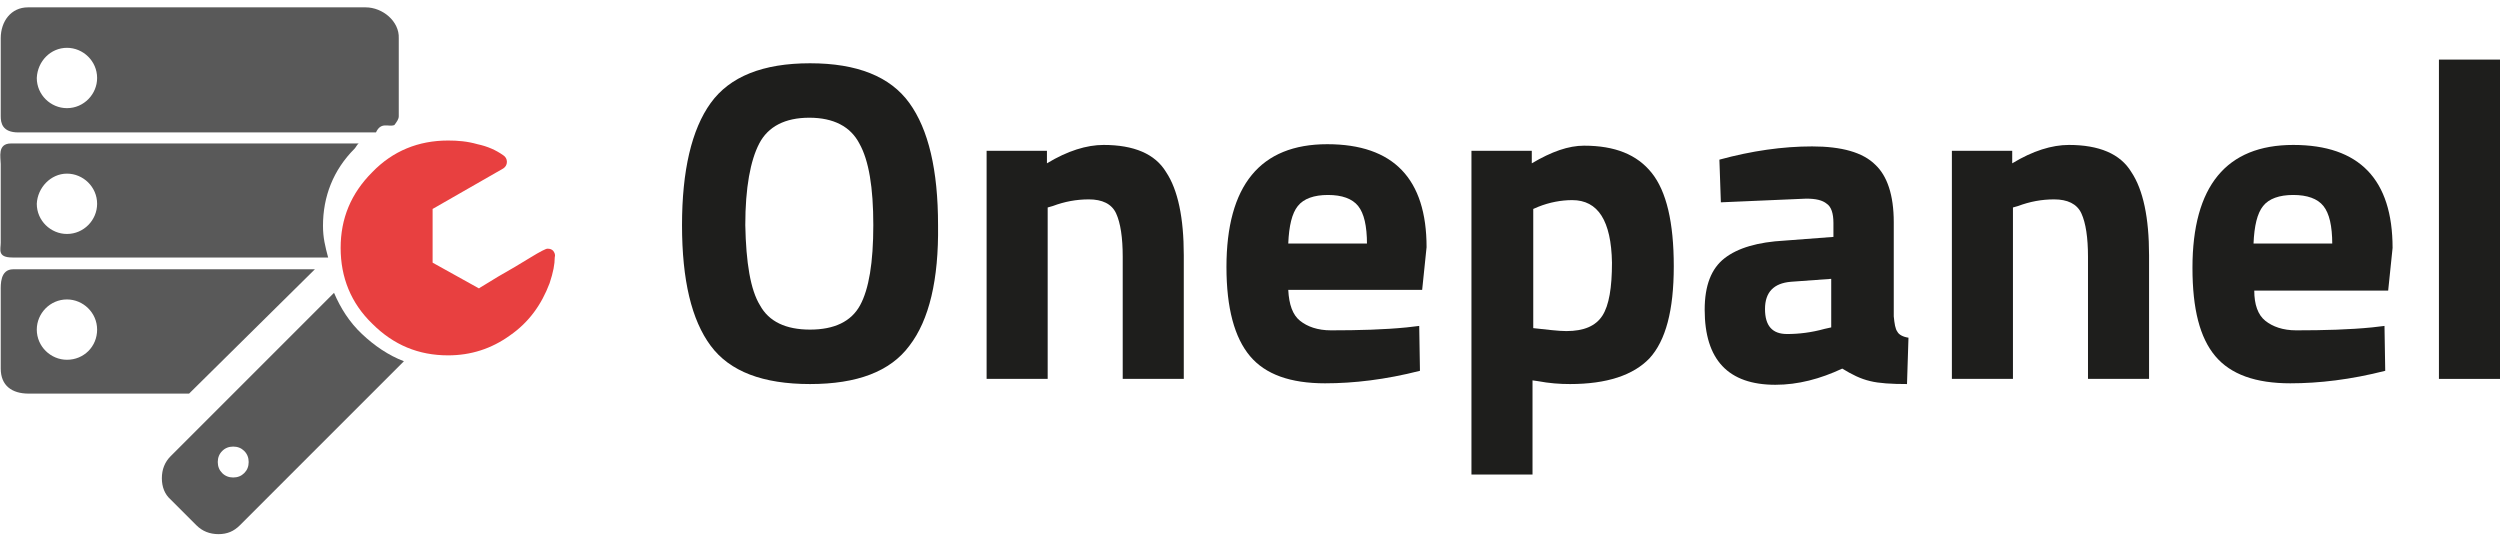
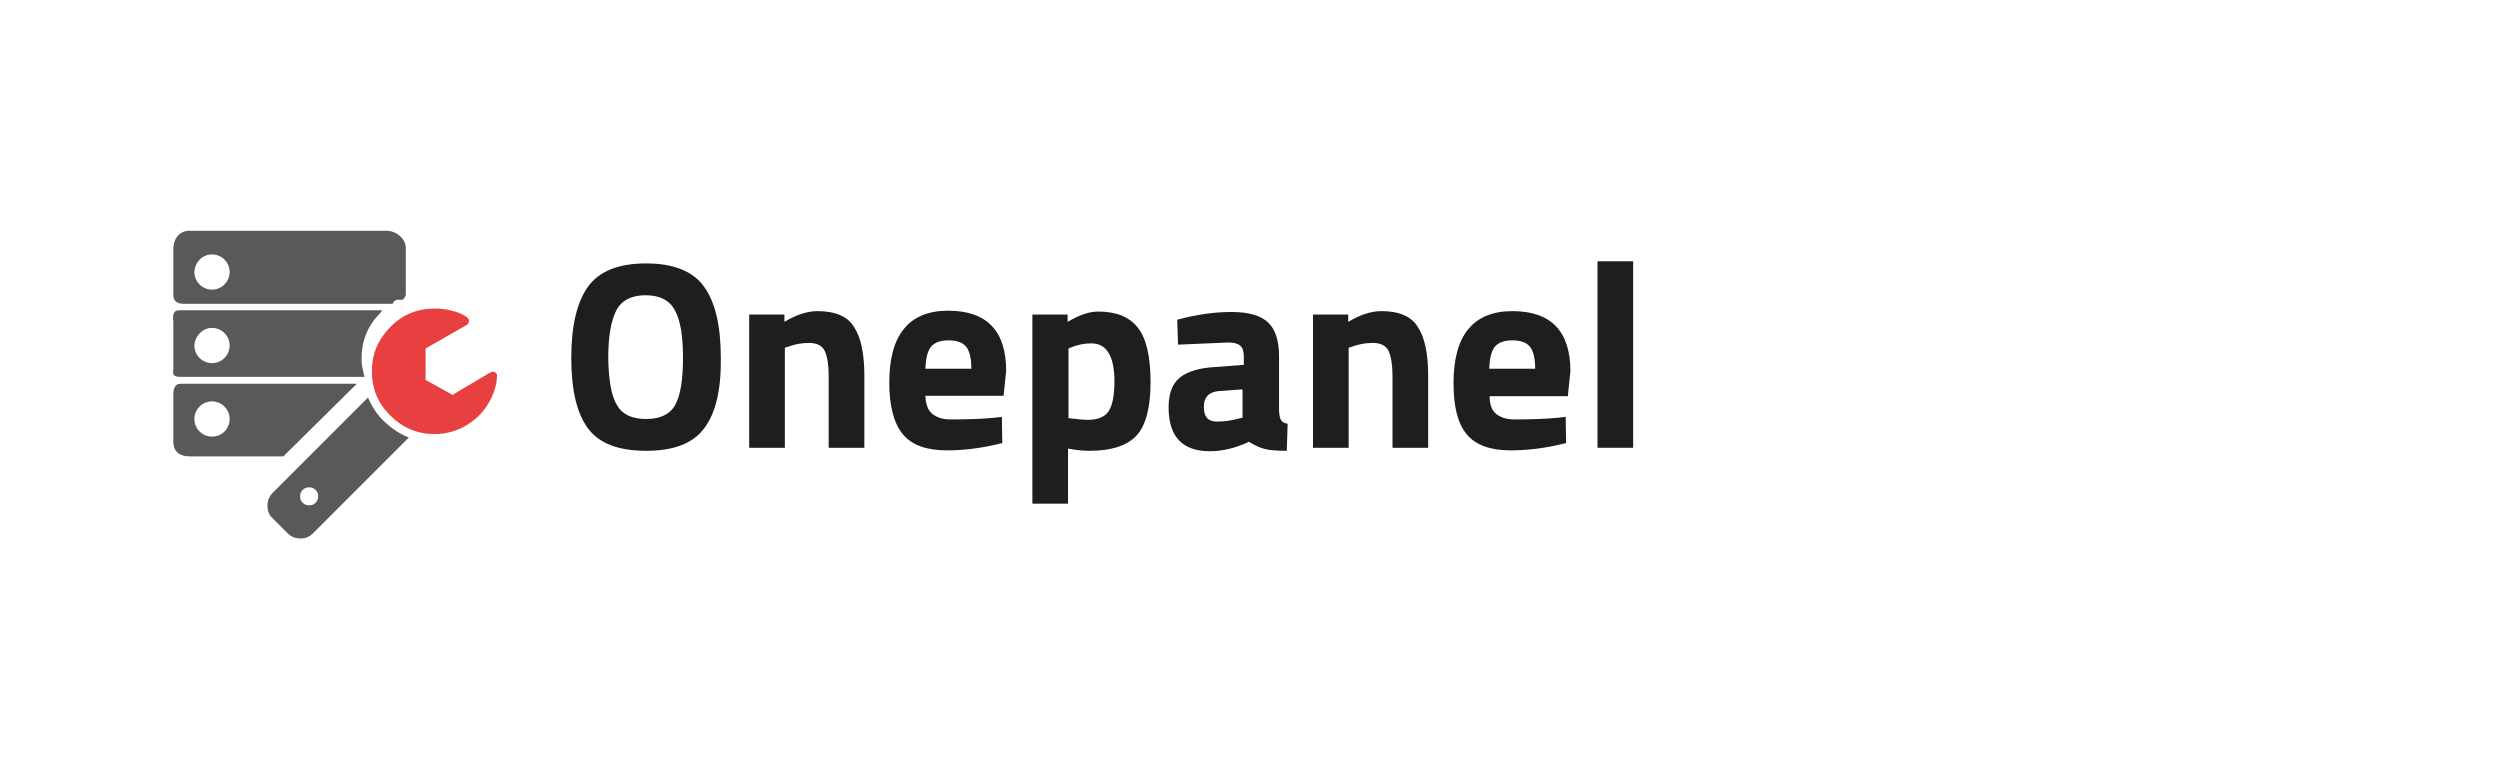
- <svg xmlns="http://www.w3.org/2000/svg" version="1.1" id="Warstwa_1" x="0px" y="0px" width="339.8px" height="72.6px" viewBox="0 0 339.8 72.6" style="enable-background:new 0 0 339.8 72.6;" xml:space="preserve">
-   <style type="text/css">
+ <svg xmlns="http://www.w3.org/2000/svg" version="1.1" id="Warstwa_1" x="0px" y="0px" width="260" height="80" viewBox="0 0 260 80" xml:space="preserve">
+   <defs id="defs41" />
+   <style type="text/css" id="style3">
	.st0{fill:#1E1E1C;}
	.st1{fill:#595959;}
	.st2{fill:#E84040;}
</style>
-   <g>
-     <path class="st0" d="M123.6,47c-2.6,3.5-7.1,5.2-13.5,5.2c-6.4,0-10.9-1.7-13.5-5.2c-2.6-3.5-3.9-8.9-3.9-16.4   c0-7.4,1.3-13,3.9-16.6c2.6-3.6,7.1-5.4,13.5-5.4c6.4,0,10.9,1.8,13.5,5.4c2.6,3.6,3.9,9.1,3.9,16.6C127.6,38,126.3,43.5,123.6,47z    M103.3,41.5c1.2,2.2,3.5,3.3,6.8,3.3c3.3,0,5.6-1.1,6.8-3.3c1.2-2.2,1.8-5.8,1.8-10.9c0-5.1-0.6-8.8-1.9-11.1   c-1.2-2.3-3.5-3.5-6.8-3.5c-3.3,0-5.6,1.2-6.8,3.5c-1.2,2.3-1.9,6-1.9,11.1C101.4,35.7,102,39.4,103.3,41.5z" />
-     <path class="st0" d="M142.4,51.5h-8.3v-31h8.2v1.7c2.8-1.7,5.4-2.5,7.7-2.5c4.1,0,7,1.2,8.5,3.7c1.6,2.4,2.4,6.2,2.4,11.3v16.8   h-8.3V34.9c0-2.6-0.3-4.6-0.9-5.9c-0.6-1.3-1.9-1.9-3.7-1.9c-1.7,0-3.3,0.3-4.9,0.9l-0.7,0.2V51.5z" />
-     <path class="st0" d="M176.7,43.6c1,0.8,2.4,1.3,4.2,1.3c3.8,0,7.3-0.1,10.3-0.4l1.7-0.2l0.1,6.1c-4.7,1.2-9,1.7-12.9,1.7   c-4.7,0-8.1-1.2-10.2-3.7s-3.2-6.5-3.2-12.1c0-11.1,4.6-16.7,13.7-16.7c9,0,13.5,4.7,13.5,14l-0.6,5.8h-18.2   C175.2,41.4,175.7,42.8,176.7,43.6z M185.8,33.2c0-2.5-0.4-4.2-1.2-5.2c-0.8-1-2.2-1.5-4.1-1.5s-3.3,0.5-4.1,1.5   c-0.8,1-1.2,2.7-1.3,5.1H185.8z" />
-     <path class="st0" d="M200,64.5v-44h8.2v1.7c2.7-1.6,5-2.4,7.1-2.4c4.2,0,7.2,1.2,9.2,3.7c2,2.5,3,6.7,3,12.7c0,6-1.1,10.1-3.3,12.5   c-2.2,2.3-5.8,3.5-10.8,3.5c-1.4,0-2.8-0.1-4.4-0.4l-0.7-0.1v12.8H200z M213.7,27.2c-1.5,0-3.1,0.3-4.6,0.9l-0.7,0.3v16.2   c1.9,0.2,3.4,0.4,4.5,0.4c2.4,0,4-0.7,4.9-2.1c0.9-1.4,1.3-3.8,1.3-7.2C219,30,217.2,27.2,213.7,27.2z" />
-     <path class="st0" d="M257.4,30.2V43c0.1,1,0.2,1.7,0.5,2.1c0.2,0.4,0.8,0.7,1.5,0.8l-0.2,6.3c-2.1,0-3.8-0.1-5-0.4   c-1.3-0.3-2.5-0.9-3.8-1.7c-3,1.4-6,2.2-9.1,2.2c-6.4,0-9.6-3.4-9.6-10.2c0-3.3,0.9-5.6,2.7-7c1.8-1.4,4.5-2.2,8.2-2.4l6.6-0.5   v-1.9c0-1.3-0.3-2.2-0.9-2.6c-0.6-0.5-1.5-0.7-2.8-0.7l-11.6,0.5l-0.2-5.8c4.4-1.2,8.6-1.8,12.6-1.8s6.9,0.8,8.6,2.5   C256.5,23.9,257.4,26.5,257.4,30.2z M243.4,38.3c-2.3,0.2-3.5,1.4-3.5,3.7c0,2.3,1,3.4,3,3.4c1.6,0,3.3-0.2,5.1-0.7l0.9-0.2v-6.6   L243.4,38.3z" />
-     <path class="st0" d="M273.6,51.5h-8.3v-31h8.2v1.7c2.8-1.7,5.4-2.5,7.7-2.5c4.1,0,7,1.2,8.5,3.7c1.6,2.4,2.4,6.2,2.4,11.3v16.8   h-8.3V34.9c0-2.6-0.3-4.6-0.9-5.9c-0.6-1.3-1.9-1.9-3.7-1.9c-1.7,0-3.3,0.3-4.9,0.9l-0.7,0.2V51.5z" />
-     <path class="st0" d="M307.9,43.6c1,0.8,2.4,1.3,4.2,1.3c3.8,0,7.3-0.1,10.3-0.4l1.7-0.2l0.1,6.1c-4.7,1.2-9,1.7-12.9,1.7   c-4.7,0-8.1-1.2-10.2-3.7S298,42,298,36.4c0-11.1,4.6-16.7,13.7-16.7c9,0,13.5,4.7,13.5,14l-0.6,5.8h-18.2   C306.4,41.4,306.9,42.8,307.9,43.6z M317,33.2c0-2.5-0.4-4.2-1.2-5.2c-0.8-1-2.2-1.5-4.1-1.5s-3.3,0.5-4.1,1.5   c-0.8,1-1.2,2.7-1.3,5.1H317z" />
-     <path class="st0" d="M331.5,51.5V8.1h8.3v43.4H331.5z" />
-   </g>
-   <g>
-     <g>
-       <path class="st1" d="M45.4,39.8L23.2,62c-0.8,0.8-1.2,1.8-1.2,3c0,1.2,0.4,2.2,1.2,2.9l3.5,3.5c0.8,0.8,1.8,1.2,3,1.2    c1.2,0,2.1-0.4,2.9-1.2l22.3-22.3c-2.1-0.8-4-2.1-5.7-3.7C47.5,43.8,46.3,41.9,45.4,39.8L45.4,39.8z M33.2,64.3    c-0.4,0.4-0.9,0.6-1.5,0.6c-0.6,0-1.1-0.2-1.5-0.6c-0.4-0.4-0.6-0.9-0.6-1.5c0-0.6,0.2-1.1,0.6-1.5c0.4-0.4,0.9-0.6,1.5-0.6    c0.6,0,1.1,0.2,1.5,0.6c0.4,0.4,0.6,0.9,0.6,1.5C33.8,63.4,33.6,63.9,33.2,64.3L33.2,64.3z M33.2,64.3" />
-       <path class="st2" d="M75.2,34.1c-0.2-0.2-0.4-0.3-0.8-0.3c-0.2,0-1,0.4-2.3,1.2c-1.3,0.8-2.8,1.7-4.4,2.6c-1.6,1-2.5,1.5-2.6,1.6    l-6.3-3.5v-7.3l9.6-5.5c0.3-0.2,0.5-0.5,0.5-0.9c0-0.4-0.2-0.7-0.5-0.9c-1-0.7-2.1-1.2-3.5-1.5c-1.4-0.4-2.7-0.5-4-0.5    c-4,0-7.5,1.4-10.3,4.3c-2.9,2.9-4.3,6.3-4.3,10.3s1.4,7.5,4.3,10.3c2.9,2.9,6.3,4.3,10.3,4.3c3.1,0,5.9-0.9,8.4-2.7    c2.6-1.8,4.3-4.2,5.4-7.1c0.5-1.5,0.7-2.6,0.7-3.5C75.5,34.6,75.4,34.4,75.2,34.1L75.2,34.1z M75.2,34.1" />
+   <g id="g4171" transform="matrix(0.4469274,0,0,0.4469274,17.98188,23.55307)">
+     <g id="g5">
+       <path id="path7" d="m 123.6,47 c -2.6,3.5 -7.1,5.2 -13.5,5.2 -6.4,0 -10.9,-1.7 -13.5,-5.2 -2.6,-3.5 -3.9,-8.9 -3.9,-16.4 0,-7.4 1.3,-13 3.9,-16.6 2.6,-3.6 7.1,-5.4 13.5,-5.4 6.4,0 10.9,1.8 13.5,5.4 2.6,3.6 3.9,9.1 3.9,16.6 0.1,7.4 -1.2,12.9 -3.9,16.4 z m -20.3,-5.5 c 1.2,2.2 3.5,3.3 6.8,3.3 3.3,0 5.6,-1.1 6.8,-3.3 1.2,-2.2 1.8,-5.8 1.8,-10.9 0,-5.1 -0.6,-8.8 -1.9,-11.1 -1.2,-2.3 -3.5,-3.5 -6.8,-3.5 -3.3,0 -5.6,1.2 -6.8,3.5 -1.2,2.3 -1.9,6 -1.9,11.1 0.1,5.1 0.7,8.8 2,10.9 z" class="st0" style="fill:#1e1e1c" />
+       <path id="path9" d="m 142.4,51.5 -8.3,0 0,-31 8.2,0 0,1.7 c 2.8,-1.7 5.4,-2.5 7.7,-2.5 4.1,0 7,1.2 8.5,3.7 1.6,2.4 2.4,6.2 2.4,11.3 l 0,16.8 -8.3,0 0,-16.6 c 0,-2.6 -0.3,-4.6 -0.9,-5.9 -0.6,-1.3 -1.9,-1.9 -3.7,-1.9 -1.7,0 -3.3,0.3 -4.9,0.9 l -0.7,0.2 0,23.3 z" class="st0" style="fill:#1e1e1c" />
+       <path id="path11" d="m 176.7,43.6 c 1,0.8 2.4,1.3 4.2,1.3 3.8,0 7.3,-0.1 10.3,-0.4 l 1.7,-0.2 0.1,6.1 c -4.7,1.2 -9,1.7 -12.9,1.7 -4.7,0 -8.1,-1.2 -10.2,-3.7 -2.1,-2.5 -3.2,-6.5 -3.2,-12.1 0,-11.1 4.6,-16.7 13.7,-16.7 9,0 13.5,4.7 13.5,14 l -0.6,5.8 -18.2,0 c 0.1,2 0.6,3.4 1.6,4.2 z m 9.1,-10.4 c 0,-2.5 -0.4,-4.2 -1.2,-5.2 -0.8,-1 -2.2,-1.5 -4.1,-1.5 -1.9,0 -3.3,0.5 -4.1,1.5 -0.8,1 -1.2,2.7 -1.3,5.1 l 10.7,0 z" class="st0" style="fill:#1e1e1c" />
+       <path id="path13" d="m 200,64.5 0,-44 8.2,0 0,1.7 c 2.7,-1.6 5,-2.4 7.1,-2.4 4.2,0 7.2,1.2 9.2,3.7 2,2.5 3,6.7 3,12.7 0,6 -1.1,10.1 -3.3,12.5 -2.2,2.3 -5.8,3.5 -10.8,3.5 -1.4,0 -2.8,-0.1 -4.4,-0.4 l -0.7,-0.1 0,12.8 -8.3,0 z m 13.7,-37.3 c -1.5,0 -3.1,0.3 -4.6,0.9 l -0.7,0.3 0,16.2 c 1.9,0.2 3.4,0.4 4.5,0.4 2.4,0 4,-0.7 4.9,-2.1 0.9,-1.4 1.3,-3.8 1.3,-7.2 -0.1,-5.7 -1.9,-8.5 -5.4,-8.5 z" class="st0" style="fill:#1e1e1c" />
+       <path id="path15" d="m 257.4,30.2 0,12.8 c 0.1,1 0.2,1.7 0.5,2.1 0.2,0.4 0.8,0.7 1.5,0.8 l -0.2,6.3 c -2.1,0 -3.8,-0.1 -5,-0.4 -1.3,-0.3 -2.5,-0.9 -3.8,-1.7 -3,1.4 -6,2.2 -9.1,2.2 -6.4,0 -9.6,-3.4 -9.6,-10.2 0,-3.3 0.9,-5.6 2.7,-7 1.8,-1.4 4.5,-2.2 8.2,-2.4 l 6.6,-0.5 0,-1.9 c 0,-1.3 -0.3,-2.2 -0.9,-2.6 -0.6,-0.5 -1.5,-0.7 -2.8,-0.7 l -11.6,0.5 -0.2,-5.8 c 4.4,-1.2 8.6,-1.8 12.6,-1.8 4,0 6.9,0.8 8.6,2.5 1.6,1.5 2.5,4.1 2.5,7.8 z m -14,8.1 c -2.3,0.2 -3.5,1.4 -3.5,3.7 0,2.3 1,3.4 3,3.4 1.6,0 3.3,-0.2 5.1,-0.7 l 0.9,-0.2 0,-6.6 -5.5,0.4 z" class="st0" style="fill:#1e1e1c" />
+       <path id="path17" d="m 273.6,51.5 -8.3,0 0,-31 8.2,0 0,1.7 c 2.8,-1.7 5.4,-2.5 7.7,-2.5 4.1,0 7,1.2 8.5,3.7 1.6,2.4 2.4,6.2 2.4,11.3 l 0,16.8 -8.3,0 0,-16.6 c 0,-2.6 -0.3,-4.6 -0.9,-5.9 -0.6,-1.3 -1.9,-1.9 -3.7,-1.9 -1.7,0 -3.3,0.3 -4.9,0.9 l -0.7,0.2 0,23.3 z" class="st0" style="fill:#1e1e1c" />
+       <path id="path19" d="m 307.9,43.6 c 1,0.8 2.4,1.3 4.2,1.3 3.8,0 7.3,-0.1 10.3,-0.4 l 1.7,-0.2 0.1,6.1 c -4.7,1.2 -9,1.7 -12.9,1.7 -4.7,0 -8.1,-1.2 -10.2,-3.7 -2.1,-2.5 -3.1,-6.4 -3.1,-12 0,-11.1 4.6,-16.7 13.7,-16.7 9,0 13.5,4.7 13.5,14 l -0.6,5.8 -18.2,0 c 0,1.9 0.5,3.3 1.5,4.1 z M 317,33.2 c 0,-2.5 -0.4,-4.2 -1.2,-5.2 -0.8,-1 -2.2,-1.5 -4.1,-1.5 -1.9,0 -3.3,0.5 -4.1,1.5 -0.8,1 -1.2,2.7 -1.3,5.1 l 10.7,0 z" class="st0" style="fill:#1e1e1c" />
+       <path id="path21" d="m 331.5,51.5 0,-43.4 8.3,0 0,43.4 -8.3,0 z" class="st0" style="fill:#1e1e1c" />
+     </g>
+     <g id="g23">
+       <g id="g25">
+         <path id="path27" d="M 45.4,39.8 23.2,62 c -0.8,0.8 -1.2,1.8 -1.2,3 0,1.2 0.4,2.2 1.2,2.9 l 3.5,3.5 c 0.8,0.8 1.8,1.2 3,1.2 1.2,0 2.1,-0.4 2.9,-1.2 L 54.9,49.1 c -2.1,-0.8 -4,-2.1 -5.7,-3.7 -1.7,-1.6 -2.9,-3.5 -3.8,-5.6 l 0,0 z M 33.2,64.3 c -0.4,0.4 -0.9,0.6 -1.5,0.6 -0.6,0 -1.1,-0.2 -1.5,-0.6 -0.4,-0.4 -0.6,-0.9 -0.6,-1.5 0,-0.6 0.2,-1.1 0.6,-1.5 0.4,-0.4 0.9,-0.6 1.5,-0.6 0.6,0 1.1,0.2 1.5,0.6 0.4,0.4 0.6,0.9 0.6,1.5 0,0.6 -0.2,1.1 -0.6,1.5 l 0,0 z m 0,0" class="st1" style="fill:#595959" />
+         <path id="path29" d="m 75.2,34.1 c -0.2,-0.2 -0.4,-0.3 -0.8,-0.3 -0.2,0 -1,0.4 -2.3,1.2 -1.3,0.8 -2.8,1.7 -4.4,2.6 -1.6,1 -2.5,1.5 -2.6,1.6 l -6.3,-3.5 0,-7.3 9.6,-5.5 c 0.3,-0.2 0.5,-0.5 0.5,-0.9 0,-0.4 -0.2,-0.7 -0.5,-0.9 -1,-0.7 -2.1,-1.2 -3.5,-1.5 -1.4,-0.4 -2.7,-0.5 -4,-0.5 -4,0 -7.5,1.4 -10.3,4.3 -2.9,2.9 -4.3,6.3 -4.3,10.3 0,4 1.4,7.5 4.3,10.3 2.9,2.9 6.3,4.3 10.3,4.3 3.1,0 5.9,-0.9 8.4,-2.7 2.6,-1.8 4.3,-4.2 5.4,-7.1 0.5,-1.5 0.7,-2.6 0.7,-3.5 0.1,-0.4 0,-0.6 -0.2,-0.9 l 0,0 z m 0,0" class="st2" style="fill:#e84040" />
+       </g>
+     </g>
+     <g id="g31">
+       <path id="path33" d="m 2.5,18 48.6,0 c 0.7,-1.5 1.7,-0.7 2.5,-1 0.3,-0.4 0.6,-0.8 0.6,-1.2 l 0,-10.6 C 54.3,2.9 52,1 49.7,1 L 3.8,1 C 1.5,1 0.1,2.9 0.1,5.2 l 0,10.6 c 0,0.9 0.2,2.2 2.4,2.2 z M 9.1,6.5 c 2.2,0 4.1,1.8 4.1,4.1 0,2.2 -1.8,4.1 -4.1,4.1 C 6.9,14.7 5,12.9 5,10.6 5.1,8.3 6.9,6.5 9.1,6.5 Z" class="st1" style="fill:#595959" />
+       <path id="path35" d="m 0.1,33 c 0,0.9 -0.5,2 1.6,2 l 42.9,0 c -0.4,-1.5 -0.7,-2.7 -0.7,-4.3 0,-4 1.4,-7.6 4.3,-10.5 0.2,-0.2 0.4,-0.7 0.6,-0.7 l -47.3,0 c -1.9,0 -1.4,1.9 -1.4,2.8 l 0,10.7 z m 9,-9.4 c 2.2,0 4.1,1.8 4.1,4.1 0,2.2 -1.8,4.1 -4.1,4.1 C 6.9,31.8 5,30 5,27.7 5.1,25.5 6.9,23.6 9.1,23.6 Z" class="st1" style="fill:#595959" />
+       <path id="path37" d="m 42.8,36.6 -41,0 c -1.8,0 -1.7,2.1 -1.7,2.9 l 0,10.6 c 0,2.3 1.5,3.4 3.8,3.4 l 21.8,0 17.1,-16.9 z M 9.1,48.9 C 6.9,48.9 5,47.1 5,44.8 c 0,-2.2 1.8,-4.1 4.1,-4.1 2.2,0 4.1,1.8 4.1,4.1 0,2.3 -1.8,4.1 -4.1,4.1 z" class="st1" style="fill:#595959" />
    </g>
  </g>
-   <g>
-     <path class="st1" d="M2.5,18h48.6c0.7-1.5,1.7-0.7,2.5-1c0.3-0.4,0.6-0.8,0.6-1.2V5.2C54.3,2.9,52,1,49.7,1H3.8   C1.5,1,0.1,2.9,0.1,5.2v10.6C0.1,16.7,0.3,18,2.5,18z M9.1,6.5c2.2,0,4.1,1.8,4.1,4.1c0,2.2-1.8,4.1-4.1,4.1   c-2.2,0-4.1-1.8-4.1-4.1C5.1,8.3,6.9,6.5,9.1,6.5z" />
-     <path class="st1" d="M0.1,33c0,0.9-0.5,2,1.6,2h42.9c-0.4-1.5-0.7-2.7-0.7-4.3c0-4,1.4-7.6,4.3-10.5c0.2-0.2,0.4-0.7,0.6-0.7H1.5   c-1.9,0-1.4,1.9-1.4,2.8V33z M9.1,23.6c2.2,0,4.1,1.8,4.1,4.1c0,2.2-1.8,4.1-4.1,4.1c-2.2,0-4.1-1.8-4.1-4.1   C5.1,25.5,6.9,23.6,9.1,23.6z" />
-     <path class="st1" d="M42.8,36.6h-41c-1.8,0-1.7,2.1-1.7,2.9v10.6c0,2.3,1.5,3.4,3.8,3.4h21.8L42.8,36.6z M9.1,48.9   c-2.2,0-4.1-1.8-4.1-4.1c0-2.2,1.8-4.1,4.1-4.1c2.2,0,4.1,1.8,4.1,4.1C13.2,47.1,11.4,48.9,9.1,48.9z" />
-   </g>
</svg>
